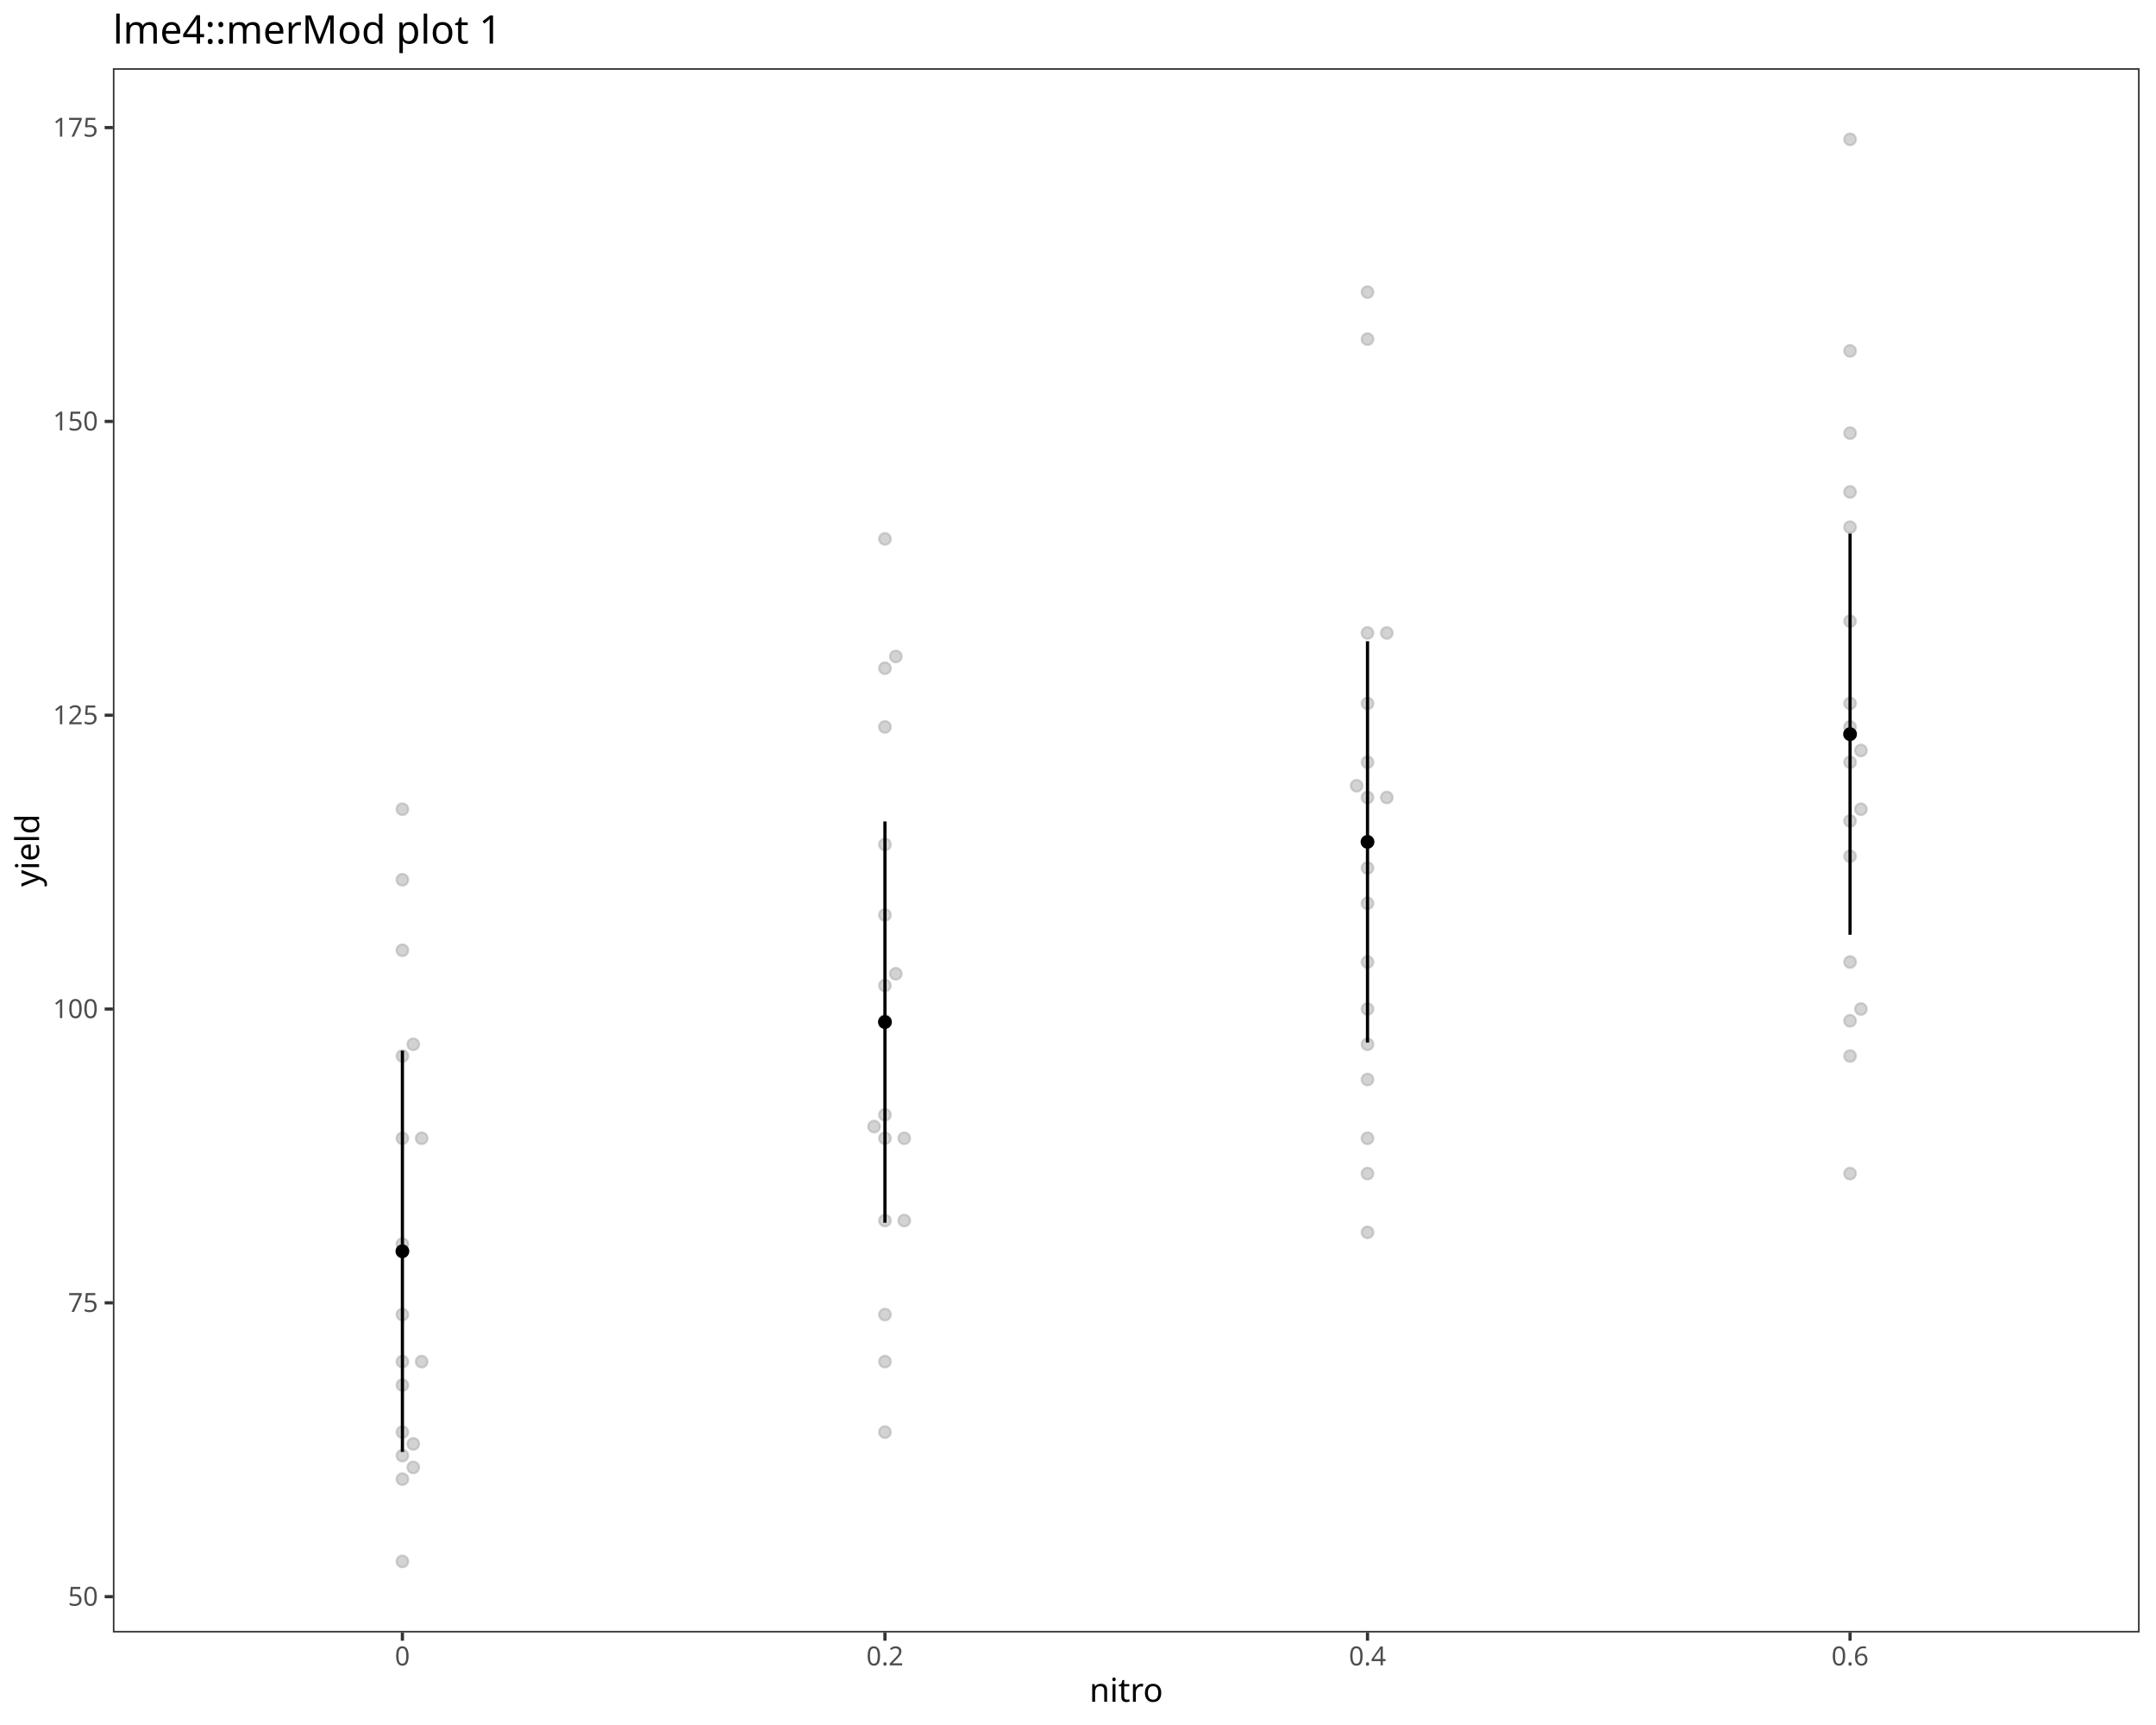
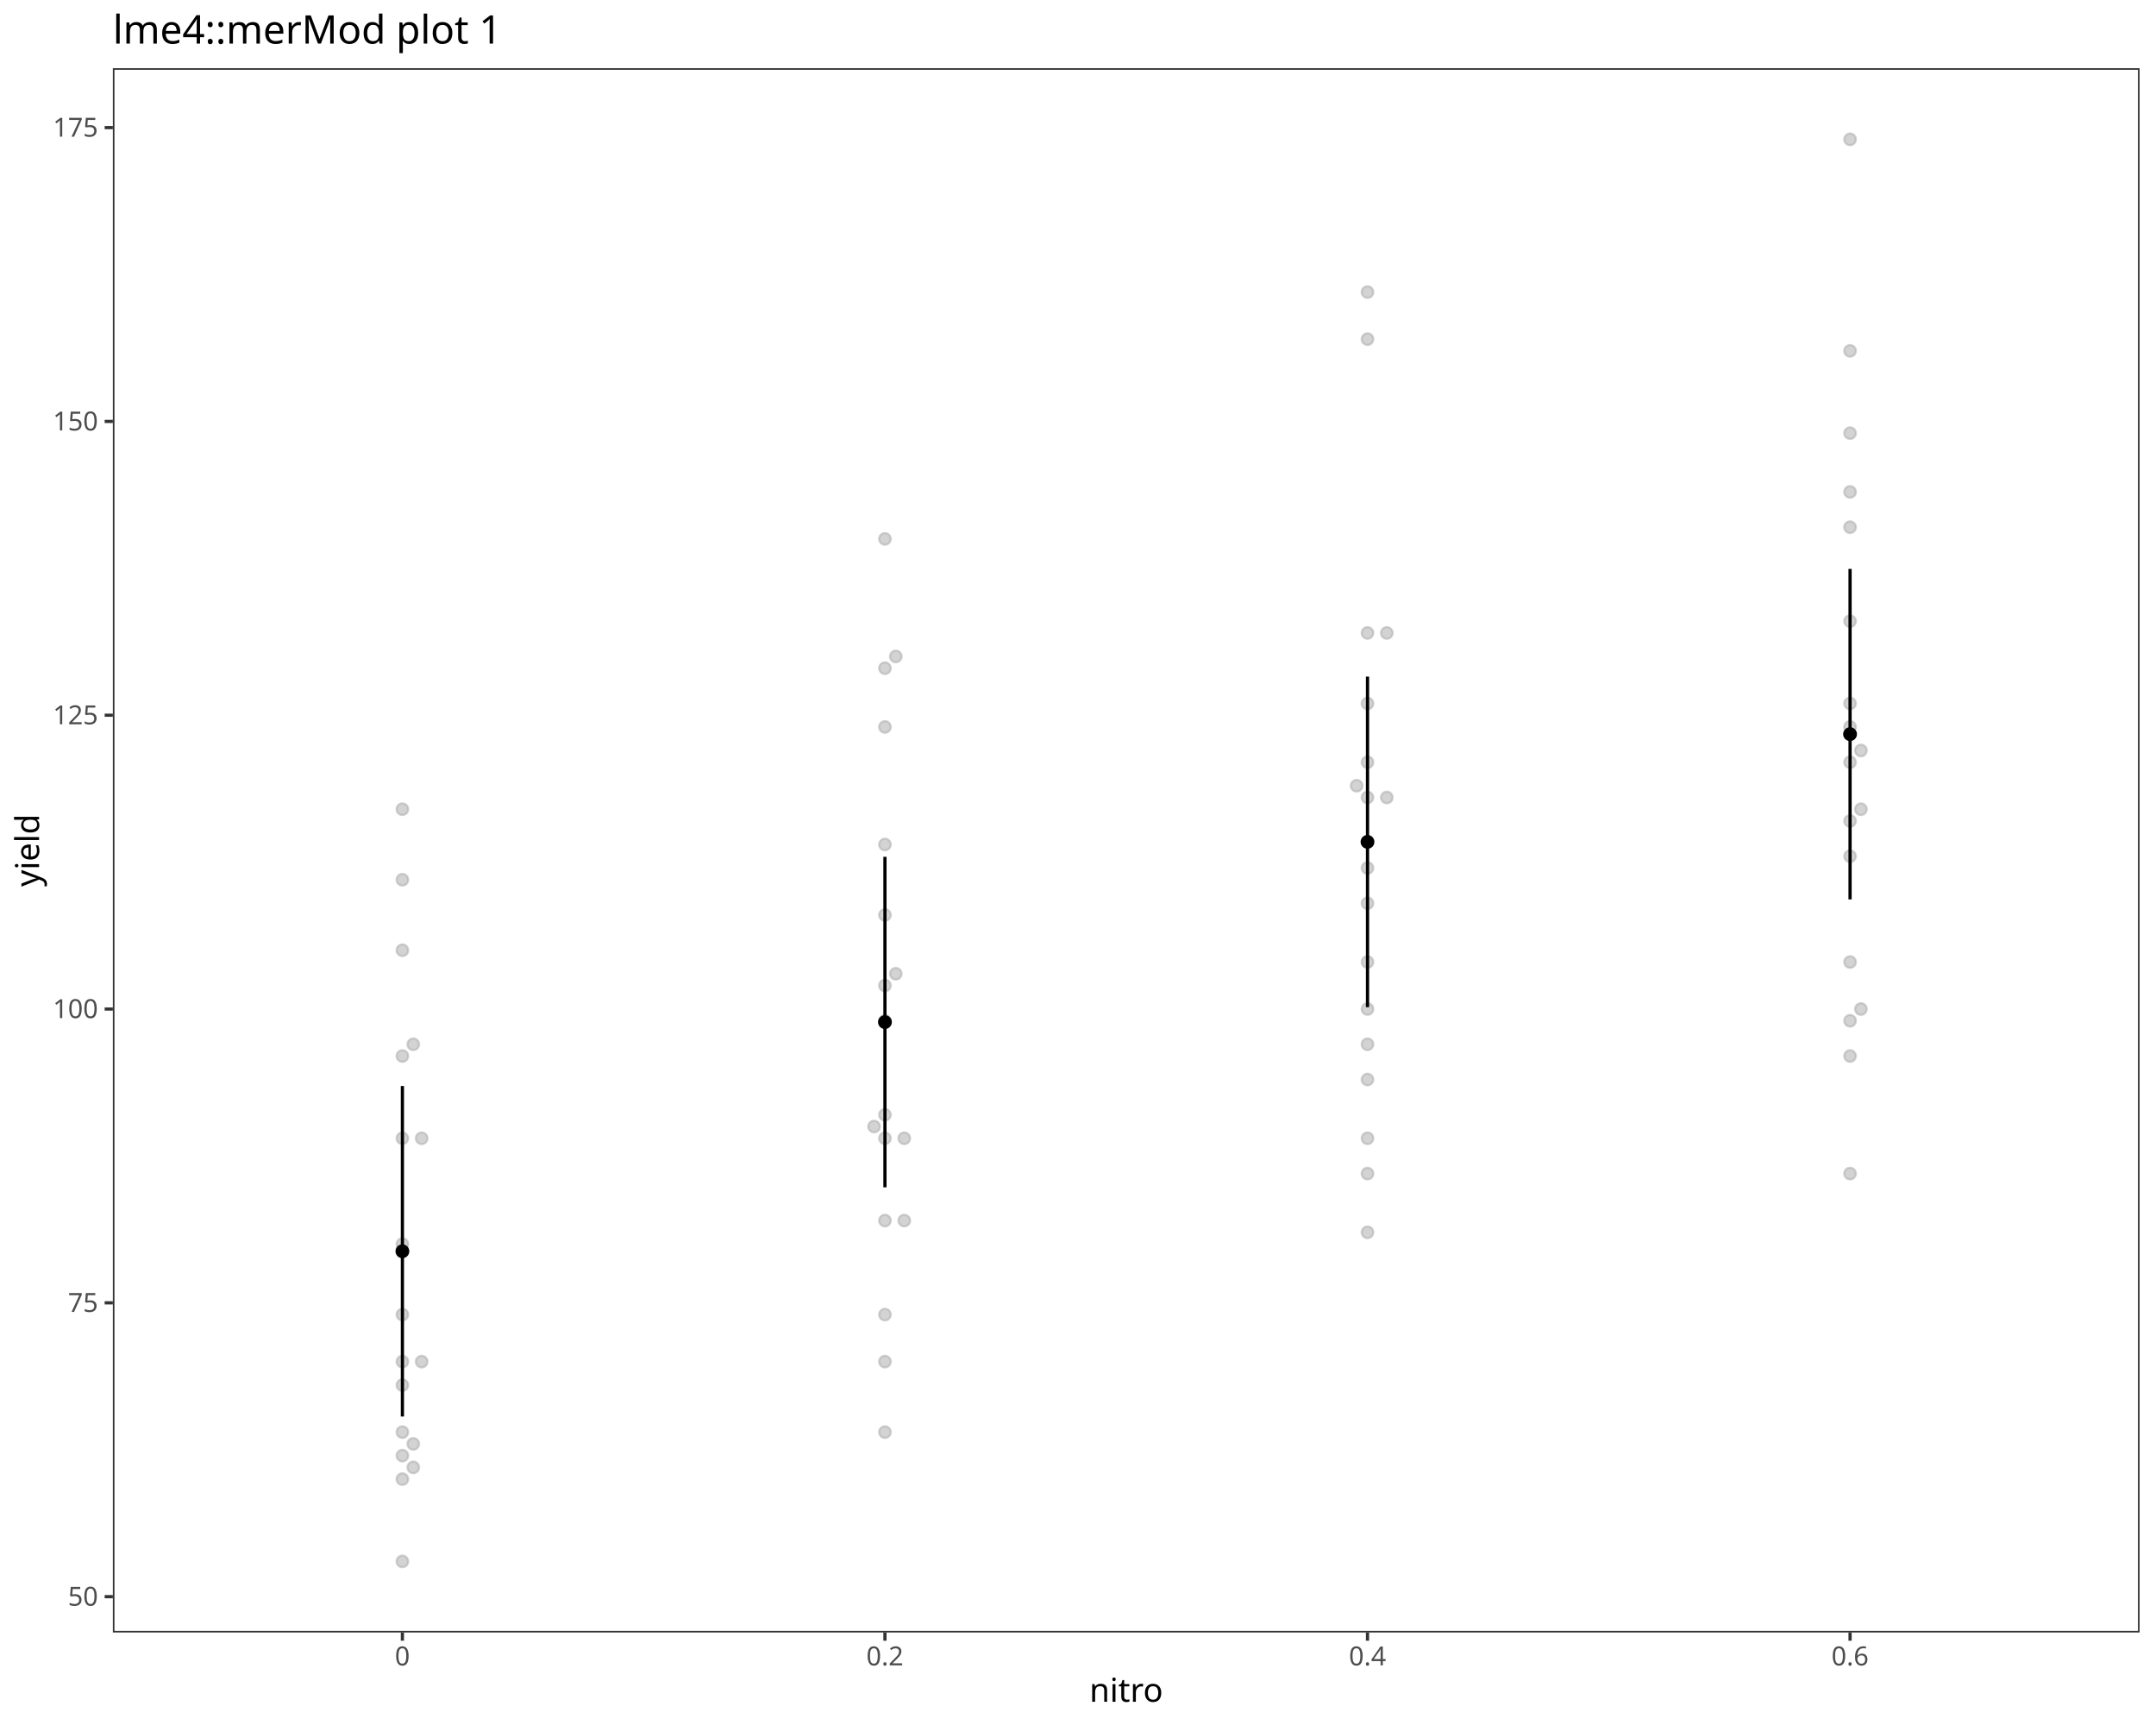
<svg xmlns="http://www.w3.org/2000/svg" class="svglite" data-engine-version="2.0" width="720.00pt" height="576.00pt" viewBox="0 0 720.00 576.00">
  <defs>
    <style type="text/css">
    .svglite line, .svglite polyline, .svglite polygon, .svglite path, .svglite rect, .svglite circle {
      fill: none;
      stroke: #000000;
      stroke-linecap: round;
      stroke-linejoin: round;
      stroke-miterlimit: 10.00;
    }
  </style>
  </defs>
  <rect width="100%" height="100%" style="stroke: none; fill: #FFFFFF;" />
  <defs>
    <clipPath id="cpMC4wMHw3MjAuMDB8MC4wMHw1NzYuMDA=">
      <rect x="0.00" y="0.00" width="720.00" height="576.00" />
    </clipPath>
  </defs>
  <g clip-path="url(#cpMC4wMHw3MjAuMDB8MC4wMHw1NzYuMDA=)">
    <rect x="0.00" y="0.00" width="720.00" height="576.00" style="stroke-width: 1.07; stroke: #FFFFFF; fill: #FFFFFF;" />
  </g>
  <defs>
    <clipPath id="cpMzcuNjl8NzE0LjUyfDIyLjc4fDU0NS4xMQ==">
      <rect x="37.69" y="22.78" width="676.83" height="522.33" />
    </clipPath>
  </defs>
  <g clip-path="url(#cpMzcuNjl8NzE0LjUyfDIyLjc4fDU0NS4xMQ==)">
    <rect x="37.69" y="22.78" width="676.83" height="522.33" style="stroke-width: 1.07; stroke: none; fill: #FFFFFF;" />
    <circle cx="134.38" cy="380.09" r="1.95" style="stroke-width: 0.71; stroke: #A9A9A9; stroke-opacity: 0.50; fill: #A9A9A9; fill-opacity: 0.50;" />
    <circle cx="134.38" cy="415.41" r="1.95" style="stroke-width: 0.71; stroke: #A9A9A9; stroke-opacity: 0.50; fill: #A9A9A9; fill-opacity: 0.50;" />
    <circle cx="134.38" cy="493.90" r="1.95" style="stroke-width: 0.71; stroke: #A9A9A9; stroke-opacity: 0.50; fill: #A9A9A9; fill-opacity: 0.50;" />
    <circle cx="134.38" cy="478.20" r="1.95" style="stroke-width: 0.71; stroke: #A9A9A9; stroke-opacity: 0.50; fill: #A9A9A9; fill-opacity: 0.50;" />
    <circle cx="134.38" cy="454.66" r="1.95" style="stroke-width: 0.71; stroke: #A9A9A9; stroke-opacity: 0.50; fill: #A9A9A9; fill-opacity: 0.50;" />
    <circle cx="134.38" cy="270.21" r="1.95" style="stroke-width: 0.71; stroke: #A9A9A9; stroke-opacity: 0.50; fill: #A9A9A9; fill-opacity: 0.50;" />
    <circle cx="138.01" cy="348.70" r="1.95" style="stroke-width: 0.71; stroke: #A9A9A9; stroke-opacity: 0.50; fill: #A9A9A9; fill-opacity: 0.50;" />
    <circle cx="138.01" cy="482.13" r="1.95" style="stroke-width: 0.71; stroke: #A9A9A9; stroke-opacity: 0.50; fill: #A9A9A9; fill-opacity: 0.50;" />
    <circle cx="140.82" cy="380.09" r="1.95" style="stroke-width: 0.71; stroke: #A9A9A9; stroke-opacity: 0.50; fill: #A9A9A9; fill-opacity: 0.50;" />
    <circle cx="140.82" cy="454.66" r="1.95" style="stroke-width: 0.71; stroke: #A9A9A9; stroke-opacity: 0.50; fill: #A9A9A9; fill-opacity: 0.50;" />
    <circle cx="134.38" cy="352.62" r="1.95" style="stroke-width: 0.71; stroke: #A9A9A9; stroke-opacity: 0.50; fill: #A9A9A9; fill-opacity: 0.50;" />
    <circle cx="134.38" cy="317.30" r="1.95" style="stroke-width: 0.71; stroke: #A9A9A9; stroke-opacity: 0.50; fill: #A9A9A9; fill-opacity: 0.50;" />
    <circle cx="134.38" cy="521.37" r="1.95" style="stroke-width: 0.71; stroke: #A9A9A9; stroke-opacity: 0.50; fill: #A9A9A9; fill-opacity: 0.50;" />
    <circle cx="134.38" cy="486.05" r="1.95" style="stroke-width: 0.71; stroke: #A9A9A9; stroke-opacity: 0.50; fill: #A9A9A9; fill-opacity: 0.50;" />
    <circle cx="134.38" cy="462.51" r="1.95" style="stroke-width: 0.71; stroke: #A9A9A9; stroke-opacity: 0.50; fill: #A9A9A9; fill-opacity: 0.50;" />
    <circle cx="134.38" cy="438.96" r="1.95" style="stroke-width: 0.71; stroke: #A9A9A9; stroke-opacity: 0.50; fill: #A9A9A9; fill-opacity: 0.50;" />
    <circle cx="138.01" cy="489.98" r="1.95" style="stroke-width: 0.71; stroke: #A9A9A9; stroke-opacity: 0.50; fill: #A9A9A9; fill-opacity: 0.50;" />
    <circle cx="134.38" cy="293.76" r="1.95" style="stroke-width: 0.71; stroke: #A9A9A9; stroke-opacity: 0.50; fill: #A9A9A9; fill-opacity: 0.50;" />
    <circle cx="295.53" cy="407.56" r="1.95" style="stroke-width: 0.71; stroke: #A9A9A9; stroke-opacity: 0.50; fill: #A9A9A9; fill-opacity: 0.50;" />
    <circle cx="301.98" cy="407.56" r="1.95" style="stroke-width: 0.71; stroke: #A9A9A9; stroke-opacity: 0.50; fill: #A9A9A9; fill-opacity: 0.50;" />
    <circle cx="295.53" cy="329.08" r="1.95" style="stroke-width: 0.71; stroke: #A9A9A9; stroke-opacity: 0.50; fill: #A9A9A9; fill-opacity: 0.50;" />
    <circle cx="299.16" cy="325.15" r="1.95" style="stroke-width: 0.71; stroke: #A9A9A9; stroke-opacity: 0.50; fill: #A9A9A9; fill-opacity: 0.50;" />
    <circle cx="295.53" cy="305.53" r="1.95" style="stroke-width: 0.71; stroke: #A9A9A9; stroke-opacity: 0.50; fill: #A9A9A9; fill-opacity: 0.50;" />
    <circle cx="295.53" cy="281.99" r="1.95" style="stroke-width: 0.71; stroke: #A9A9A9; stroke-opacity: 0.50; fill: #A9A9A9; fill-opacity: 0.50;" />
    <circle cx="295.53" cy="340.85" r="1.95" style="stroke-width: 0.71; stroke: #A9A9A9; stroke-opacity: 0.50; fill: #A9A9A9; fill-opacity: 0.50;" />
    <circle cx="295.53" cy="454.66" r="1.95" style="stroke-width: 0.71; stroke: #A9A9A9; stroke-opacity: 0.50; fill: #A9A9A9; fill-opacity: 0.50;" />
    <circle cx="295.53" cy="223.12" r="1.95" style="stroke-width: 0.71; stroke: #A9A9A9; stroke-opacity: 0.50; fill: #A9A9A9; fill-opacity: 0.50;" />
    <circle cx="295.53" cy="380.09" r="1.95" style="stroke-width: 0.71; stroke: #A9A9A9; stroke-opacity: 0.50; fill: #A9A9A9; fill-opacity: 0.50;" />
    <circle cx="295.53" cy="242.74" r="1.95" style="stroke-width: 0.71; stroke: #A9A9A9; stroke-opacity: 0.50; fill: #A9A9A9; fill-opacity: 0.50;" />
    <circle cx="295.53" cy="179.95" r="1.95" style="stroke-width: 0.71; stroke: #A9A9A9; stroke-opacity: 0.50; fill: #A9A9A9; fill-opacity: 0.50;" />
    <circle cx="295.53" cy="438.96" r="1.95" style="stroke-width: 0.71; stroke: #A9A9A9; stroke-opacity: 0.50; fill: #A9A9A9; fill-opacity: 0.50;" />
    <circle cx="291.90" cy="376.17" r="1.95" style="stroke-width: 0.71; stroke: #A9A9A9; stroke-opacity: 0.50; fill: #A9A9A9; fill-opacity: 0.50;" />
    <circle cx="295.53" cy="478.20" r="1.95" style="stroke-width: 0.71; stroke: #A9A9A9; stroke-opacity: 0.50; fill: #A9A9A9; fill-opacity: 0.50;" />
    <circle cx="301.98" cy="380.09" r="1.95" style="stroke-width: 0.71; stroke: #A9A9A9; stroke-opacity: 0.50; fill: #A9A9A9; fill-opacity: 0.50;" />
    <circle cx="295.53" cy="372.25" r="1.95" style="stroke-width: 0.71; stroke: #A9A9A9; stroke-opacity: 0.50; fill: #A9A9A9; fill-opacity: 0.50;" />
    <circle cx="299.16" cy="219.20" r="1.95" style="stroke-width: 0.71; stroke: #A9A9A9; stroke-opacity: 0.50; fill: #A9A9A9; fill-opacity: 0.50;" />
    <circle cx="456.68" cy="391.87" r="1.95" style="stroke-width: 0.71; stroke: #A9A9A9; stroke-opacity: 0.50; fill: #A9A9A9; fill-opacity: 0.50;" />
    <circle cx="456.68" cy="360.47" r="1.95" style="stroke-width: 0.71; stroke: #A9A9A9; stroke-opacity: 0.50; fill: #A9A9A9; fill-opacity: 0.50;" />
    <circle cx="456.68" cy="380.09" r="1.95" style="stroke-width: 0.71; stroke: #A9A9A9; stroke-opacity: 0.50; fill: #A9A9A9; fill-opacity: 0.50;" />
    <circle cx="456.68" cy="211.35" r="1.95" style="stroke-width: 0.71; stroke: #A9A9A9; stroke-opacity: 0.50; fill: #A9A9A9; fill-opacity: 0.50;" />
    <circle cx="456.68" cy="234.89" r="1.95" style="stroke-width: 0.71; stroke: #A9A9A9; stroke-opacity: 0.50; fill: #A9A9A9; fill-opacity: 0.50;" />
    <circle cx="456.68" cy="97.54" r="1.95" style="stroke-width: 0.71; stroke: #A9A9A9; stroke-opacity: 0.50; fill: #A9A9A9; fill-opacity: 0.50;" />
    <circle cx="453.05" cy="262.36" r="1.95" style="stroke-width: 0.71; stroke: #A9A9A9; stroke-opacity: 0.50; fill: #A9A9A9; fill-opacity: 0.50;" />
    <circle cx="456.68" cy="301.61" r="1.95" style="stroke-width: 0.71; stroke: #A9A9A9; stroke-opacity: 0.50; fill: #A9A9A9; fill-opacity: 0.50;" />
    <circle cx="463.13" cy="211.35" r="1.95" style="stroke-width: 0.71; stroke: #A9A9A9; stroke-opacity: 0.50; fill: #A9A9A9; fill-opacity: 0.50;" />
    <circle cx="456.68" cy="321.23" r="1.95" style="stroke-width: 0.71; stroke: #A9A9A9; stroke-opacity: 0.50; fill: #A9A9A9; fill-opacity: 0.50;" />
    <circle cx="456.68" cy="254.52" r="1.95" style="stroke-width: 0.71; stroke: #A9A9A9; stroke-opacity: 0.50; fill: #A9A9A9; fill-opacity: 0.50;" />
    <circle cx="456.68" cy="266.29" r="1.95" style="stroke-width: 0.71; stroke: #A9A9A9; stroke-opacity: 0.50; fill: #A9A9A9; fill-opacity: 0.50;" />
    <circle cx="463.13" cy="266.29" r="1.95" style="stroke-width: 0.71; stroke: #A9A9A9; stroke-opacity: 0.50; fill: #A9A9A9; fill-opacity: 0.50;" />
    <circle cx="456.68" cy="336.93" r="1.95" style="stroke-width: 0.71; stroke: #A9A9A9; stroke-opacity: 0.50; fill: #A9A9A9; fill-opacity: 0.50;" />
    <circle cx="456.68" cy="289.83" r="1.95" style="stroke-width: 0.71; stroke: #A9A9A9; stroke-opacity: 0.50; fill: #A9A9A9; fill-opacity: 0.50;" />
    <circle cx="456.68" cy="411.49" r="1.95" style="stroke-width: 0.71; stroke: #A9A9A9; stroke-opacity: 0.50; fill: #A9A9A9; fill-opacity: 0.50;" />
    <circle cx="456.68" cy="348.70" r="1.95" style="stroke-width: 0.71; stroke: #A9A9A9; stroke-opacity: 0.50; fill: #A9A9A9; fill-opacity: 0.50;" />
    <circle cx="456.68" cy="113.24" r="1.95" style="stroke-width: 0.71; stroke: #A9A9A9; stroke-opacity: 0.50; fill: #A9A9A9; fill-opacity: 0.50;" />
    <circle cx="617.83" cy="321.23" r="1.95" style="stroke-width: 0.71; stroke: #A9A9A9; stroke-opacity: 0.50; fill: #A9A9A9; fill-opacity: 0.50;" />
    <circle cx="617.83" cy="234.89" r="1.95" style="stroke-width: 0.71; stroke: #A9A9A9; stroke-opacity: 0.50; fill: #A9A9A9; fill-opacity: 0.50;" />
    <circle cx="617.83" cy="352.62" r="1.95" style="stroke-width: 0.71; stroke: #A9A9A9; stroke-opacity: 0.50; fill: #A9A9A9; fill-opacity: 0.50;" />
    <circle cx="617.83" cy="207.42" r="1.95" style="stroke-width: 0.71; stroke: #A9A9A9; stroke-opacity: 0.50; fill: #A9A9A9; fill-opacity: 0.50;" />
    <circle cx="617.83" cy="144.63" r="1.95" style="stroke-width: 0.71; stroke: #A9A9A9; stroke-opacity: 0.50; fill: #A9A9A9; fill-opacity: 0.50;" />
    <circle cx="617.83" cy="176.03" r="1.95" style="stroke-width: 0.71; stroke: #A9A9A9; stroke-opacity: 0.50; fill: #A9A9A9; fill-opacity: 0.50;" />
    <circle cx="617.83" cy="254.52" r="1.95" style="stroke-width: 0.71; stroke: #A9A9A9; stroke-opacity: 0.50; fill: #A9A9A9; fill-opacity: 0.50;" />
    <circle cx="617.83" cy="340.85" r="1.95" style="stroke-width: 0.71; stroke: #A9A9A9; stroke-opacity: 0.50; fill: #A9A9A9; fill-opacity: 0.50;" />
    <circle cx="617.83" cy="242.74" r="1.95" style="stroke-width: 0.71; stroke: #A9A9A9; stroke-opacity: 0.50; fill: #A9A9A9; fill-opacity: 0.50;" />
    <circle cx="621.46" cy="270.21" r="1.95" style="stroke-width: 0.71; stroke: #A9A9A9; stroke-opacity: 0.50; fill: #A9A9A9; fill-opacity: 0.50;" />
    <circle cx="617.83" cy="164.26" r="1.95" style="stroke-width: 0.71; stroke: #A9A9A9; stroke-opacity: 0.50; fill: #A9A9A9; fill-opacity: 0.50;" />
    <circle cx="617.83" cy="117.16" r="1.95" style="stroke-width: 0.71; stroke: #A9A9A9; stroke-opacity: 0.50; fill: #A9A9A9; fill-opacity: 0.50;" />
    <circle cx="617.83" cy="285.91" r="1.95" style="stroke-width: 0.71; stroke: #A9A9A9; stroke-opacity: 0.50; fill: #A9A9A9; fill-opacity: 0.50;" />
    <circle cx="617.83" cy="274.14" r="1.95" style="stroke-width: 0.71; stroke: #A9A9A9; stroke-opacity: 0.50; fill: #A9A9A9; fill-opacity: 0.50;" />
    <circle cx="617.83" cy="391.87" r="1.95" style="stroke-width: 0.71; stroke: #A9A9A9; stroke-opacity: 0.50; fill: #A9A9A9; fill-opacity: 0.50;" />
    <circle cx="621.46" cy="250.59" r="1.95" style="stroke-width: 0.71; stroke: #A9A9A9; stroke-opacity: 0.50; fill: #A9A9A9; fill-opacity: 0.50;" />
    <circle cx="621.46" cy="336.93" r="1.95" style="stroke-width: 0.71; stroke: #A9A9A9; stroke-opacity: 0.50; fill: #A9A9A9; fill-opacity: 0.50;" />
    <circle cx="617.83" cy="46.53" r="1.95" style="stroke-width: 0.71; stroke: #A9A9A9; stroke-opacity: 0.50; fill: #A9A9A9; fill-opacity: 0.50;" />
    <circle cx="134.38" cy="417.81" r="1.95" style="stroke-width: 0.71; fill: #000000;" />
    <circle cx="295.53" cy="341.29" r="1.95" style="stroke-width: 0.71; fill: #000000;" />
    <circle cx="456.68" cy="281.11" r="1.95" style="stroke-width: 0.71; fill: #000000;" />
    <circle cx="617.83" cy="245.14" r="1.95" style="stroke-width: 0.71; fill: #000000;" />
-     <polyline points="134.38,350.82 134.38,350.82 " style="stroke-width: 1.07; stroke-linecap: butt;" />
-     <polyline points="134.38,350.82 134.38,484.81 " style="stroke-width: 1.07; stroke-linecap: butt;" />
-     <polyline points="134.38,484.81 134.38,484.81 " style="stroke-width: 1.07; stroke-linecap: butt;" />
-     <polyline points="295.53,274.29 295.53,274.29 " style="stroke-width: 1.07; stroke-linecap: butt;" />
-     <polyline points="295.53,274.29 295.53,408.28 " style="stroke-width: 1.07; stroke-linecap: butt;" />
-     <polyline points="295.53,408.28 295.53,408.28 " style="stroke-width: 1.07; stroke-linecap: butt;" />
-     <polyline points="456.68,214.12 456.68,214.12 " style="stroke-width: 1.07; stroke-linecap: butt;" />
-     <polyline points="456.68,214.12 456.68,348.11 " style="stroke-width: 1.07; stroke-linecap: butt;" />
-     <polyline points="456.68,348.11 456.68,348.11 " style="stroke-width: 1.07; stroke-linecap: butt;" />
-     <polyline points="617.83,178.15 617.83,178.15 " style="stroke-width: 1.07; stroke-linecap: butt;" />
-     <polyline points="617.83,178.15 617.83,312.13 " style="stroke-width: 1.07; stroke-linecap: butt;" />
-     <polyline points="617.83,312.13 617.83,312.13 " style="stroke-width: 1.07; stroke-linecap: butt;" />
+     <polyline points="134.38,362.63 134.38,362.63 " style="stroke-width: 1.07; stroke-linecap: butt;" />
+     <polyline points="134.38,362.63 134.38,473.00 " style="stroke-width: 1.07; stroke-linecap: butt;" />
+     <polyline points="134.38,473.00 134.38,473.00 " style="stroke-width: 1.07; stroke-linecap: butt;" />
+     <polyline points="295.53,286.10 295.53,286.10 " style="stroke-width: 1.07; stroke-linecap: butt;" />
+     <polyline points="295.53,286.10 295.53,396.47 " style="stroke-width: 1.07; stroke-linecap: butt;" />
+     <polyline points="295.53,396.47 295.53,396.47 " style="stroke-width: 1.07; stroke-linecap: butt;" />
+     <polyline points="456.68,225.93 456.68,225.93 " style="stroke-width: 1.07; stroke-linecap: butt;" />
+     <polyline points="456.68,225.93 456.68,336.30 " style="stroke-width: 1.07; stroke-linecap: butt;" />
+     <polyline points="456.68,336.30 456.68,336.30 " style="stroke-width: 1.07; stroke-linecap: butt;" />
+     <polyline points="617.83,189.96 617.83,189.96 " style="stroke-width: 1.07; stroke-linecap: butt;" />
+     <polyline points="617.83,189.96 617.83,300.33 " style="stroke-width: 1.07; stroke-linecap: butt;" />
+     <polyline points="617.83,300.33 617.83,300.33 " style="stroke-width: 1.07; stroke-linecap: butt;" />
    <rect x="37.69" y="22.78" width="676.83" height="522.33" style="stroke-width: 1.07; stroke: #333333;" />
  </g>
  <g clip-path="url(#cpMC4wMHw3MjAuMDB8MC4wMHw1NzYuMDA=)">
    <text x="32.76" y="536.17" text-anchor="end" style="font-size: 8.80px; fill: #4D4D4D; font-family: sans;" textLength="9.79px" lengthAdjust="spacingAndGlyphs">50</text>
    <text x="32.76" y="438.06" text-anchor="end" style="font-size: 8.80px; fill: #4D4D4D; font-family: sans;" textLength="9.79px" lengthAdjust="spacingAndGlyphs">75</text>
    <text x="32.76" y="339.95" text-anchor="end" style="font-size: 8.80px; fill: #4D4D4D; font-family: sans;" textLength="14.68px" lengthAdjust="spacingAndGlyphs">100</text>
    <text x="32.76" y="241.85" text-anchor="end" style="font-size: 8.80px; fill: #4D4D4D; font-family: sans;" textLength="14.68px" lengthAdjust="spacingAndGlyphs">125</text>
    <text x="32.76" y="143.74" text-anchor="end" style="font-size: 8.80px; fill: #4D4D4D; font-family: sans;" textLength="14.68px" lengthAdjust="spacingAndGlyphs">150</text>
    <text x="32.76" y="45.63" text-anchor="end" style="font-size: 8.80px; fill: #4D4D4D; font-family: sans;" textLength="14.68px" lengthAdjust="spacingAndGlyphs">175</text>
    <polyline points="34.95,533.14 37.69,533.14 " style="stroke-width: 1.07; stroke: #333333; stroke-linecap: butt;" />
    <polyline points="34.95,435.03 37.69,435.03 " style="stroke-width: 1.07; stroke: #333333; stroke-linecap: butt;" />
    <polyline points="34.95,336.93 37.69,336.93 " style="stroke-width: 1.07; stroke: #333333; stroke-linecap: butt;" />
    <polyline points="34.95,238.82 37.69,238.82 " style="stroke-width: 1.07; stroke: #333333; stroke-linecap: butt;" />
    <polyline points="34.95,140.71 37.69,140.71 " style="stroke-width: 1.07; stroke: #333333; stroke-linecap: butt;" />
    <polyline points="34.95,42.60 37.69,42.60 " style="stroke-width: 1.07; stroke: #333333; stroke-linecap: butt;" />
    <polyline points="134.38,547.85 134.38,545.11 " style="stroke-width: 1.07; stroke: #333333; stroke-linecap: butt;" />
    <polyline points="295.53,547.85 295.53,545.11 " style="stroke-width: 1.07; stroke: #333333; stroke-linecap: butt;" />
    <polyline points="456.68,547.85 456.68,545.11 " style="stroke-width: 1.07; stroke: #333333; stroke-linecap: butt;" />
    <polyline points="617.83,547.85 617.83,545.11 " style="stroke-width: 1.07; stroke: #333333; stroke-linecap: butt;" />
    <text x="134.38" y="556.10" text-anchor="middle" style="font-size: 8.80px; fill: #4D4D4D; font-family: sans;" textLength="4.89px" lengthAdjust="spacingAndGlyphs">0</text>
    <text x="295.53" y="556.10" text-anchor="middle" style="font-size: 8.80px; fill: #4D4D4D; font-family: sans;" textLength="12.23px" lengthAdjust="spacingAndGlyphs">0.2</text>
    <text x="456.68" y="556.10" text-anchor="middle" style="font-size: 8.80px; fill: #4D4D4D; font-family: sans;" textLength="12.23px" lengthAdjust="spacingAndGlyphs">0.4</text>
    <text x="617.83" y="556.10" text-anchor="middle" style="font-size: 8.80px; fill: #4D4D4D; font-family: sans;" textLength="12.23px" lengthAdjust="spacingAndGlyphs">0.6</text>
    <text x="376.10" y="568.24" text-anchor="middle" style="font-size: 11.00px; font-family: sans;" textLength="21.40px" lengthAdjust="spacingAndGlyphs">nitro</text>
    <text transform="translate(13.05,283.95) rotate(-90)" text-anchor="middle" style="font-size: 11.00px; font-family: sans;" textLength="22.62px" lengthAdjust="spacingAndGlyphs">yield</text>
    <text x="37.69" y="14.56" style="font-size: 13.20px; font-family: sans;" textLength="120.33px" lengthAdjust="spacingAndGlyphs">lme4::merMod plot 1</text>
  </g>
</svg>
